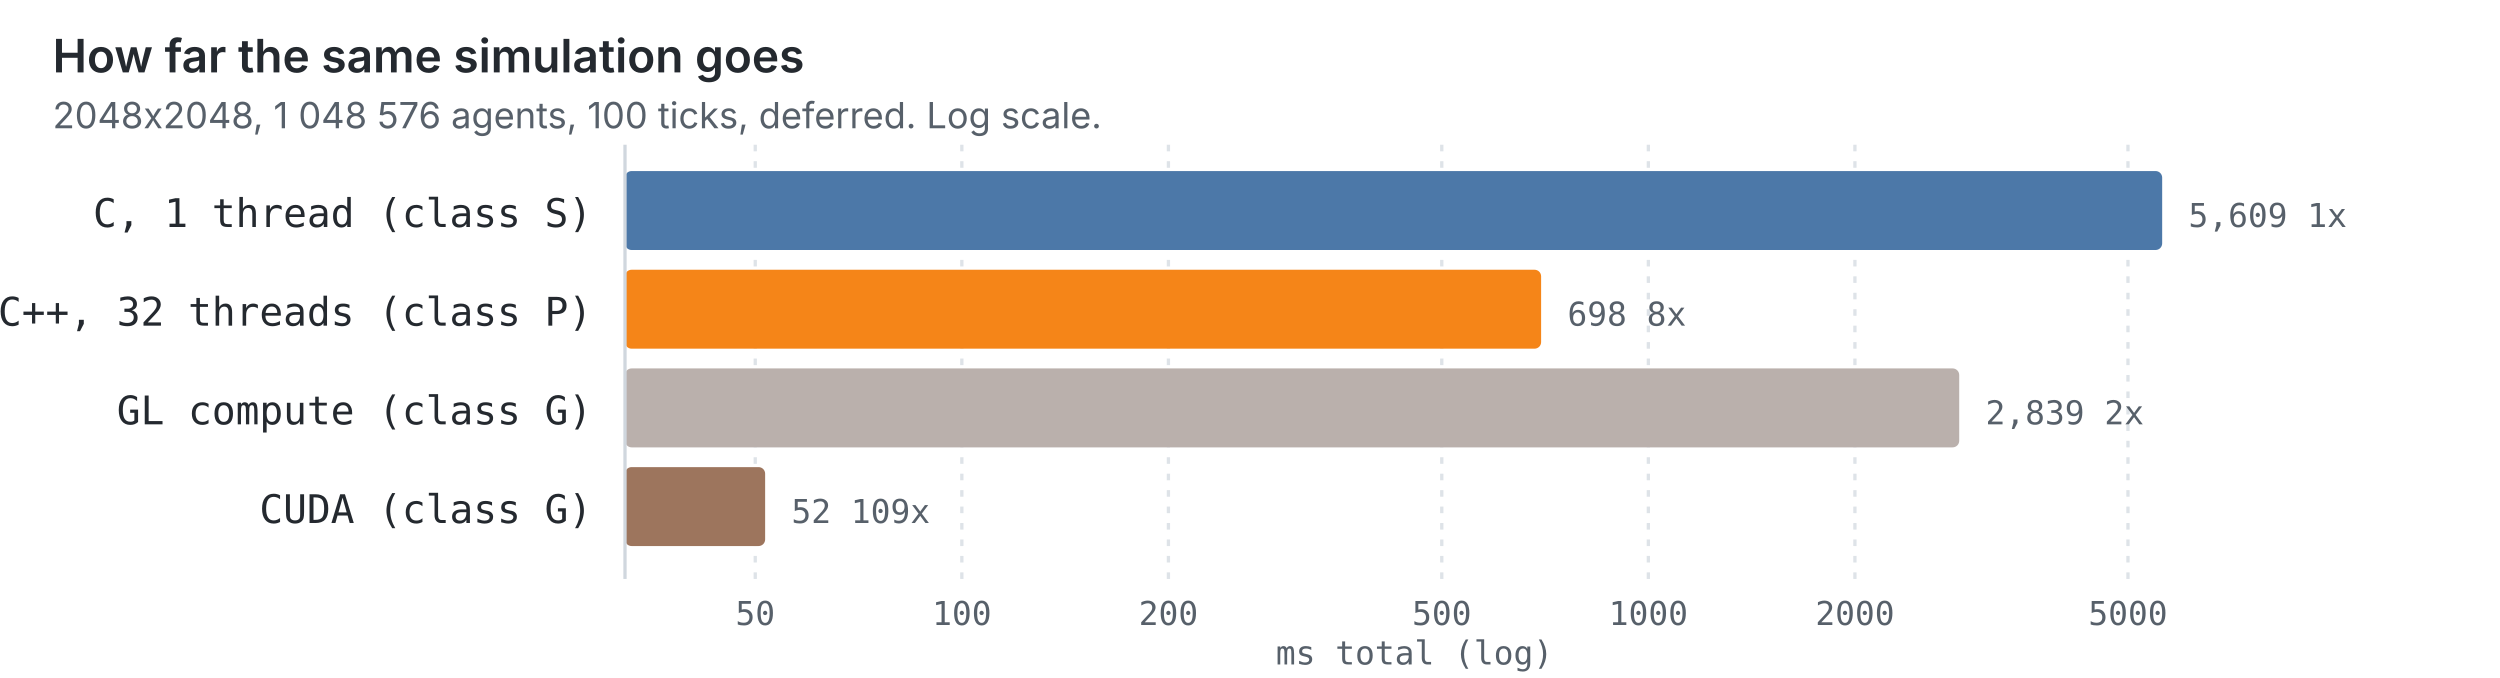
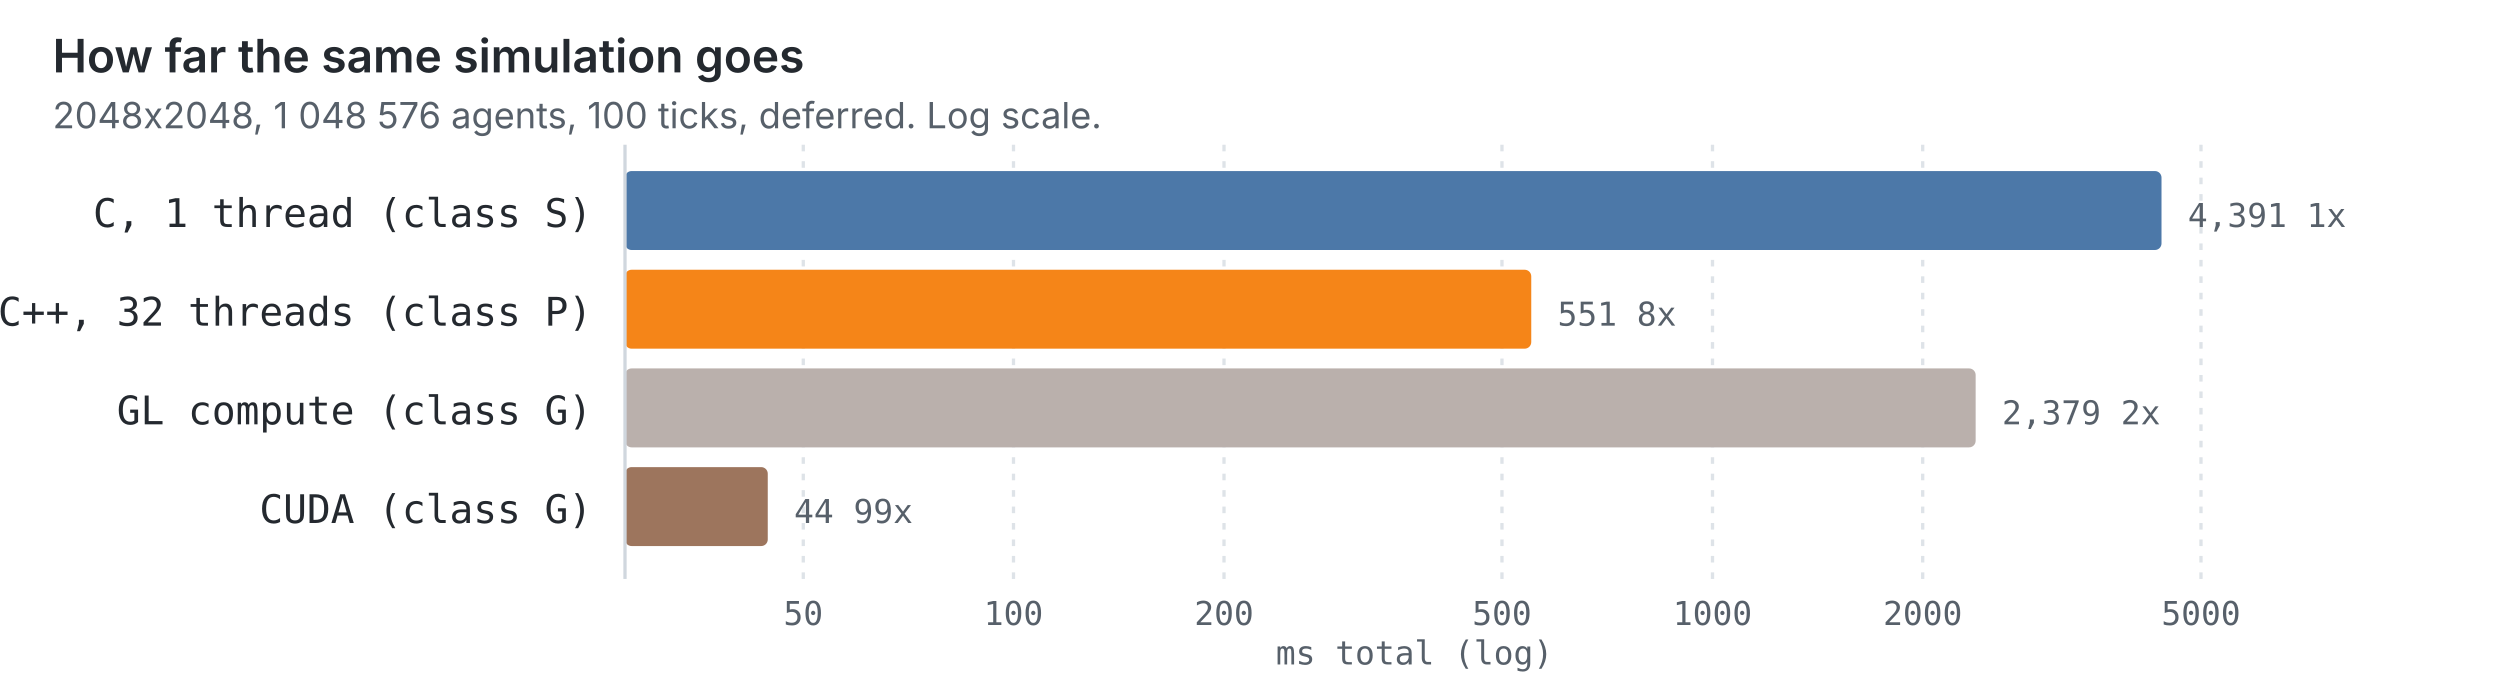
<svg xmlns="http://www.w3.org/2000/svg" viewBox="0 0 760 206" width="760" height="206" role="img" aria-label="How far the same simulation goes">
  <style>
    .bg    { fill: none; }
    .lbl   { fill: #24292f; font: 12px ui-monospace, "SF Mono", Menlo, monospace; }
    .lbl-s { fill: #57606a; font: 10px ui-monospace, "SF Mono", Menlo, monospace; }
    .ttl   { fill: #24292f; font: 600 14px -apple-system, "Segoe UI", sans-serif; }
    .sub   { fill: #57606a; font: 11px -apple-system, "Segoe UI", sans-serif; }
    .axis  { stroke: #d0d7de; stroke-width: 1; }
    .grid  { stroke: #d0d7de; stroke-width: 1; stroke-dasharray: 2 3; opacity: .7; }
    @media (prefers-color-scheme: dark) {
      .lbl   { fill: #e6edf3; }
      .lbl-s { fill: #9198a1; }
      .ttl   { fill: #e6edf3; }
      .sub   { fill: #9198a1; }
      .axis  { stroke: #3d444d; }
      .grid  { stroke: #3d444d; }
    }
  </style>
  <text x="16" y="22" class="ttl">How far the same simulation goes</text>
  <text x="16" y="39" class="sub">2048x2048, 1 048 576 agents, 100 ticks, deferred. Log scale.</text>
-   <line x1="229.6" y1="44" x2="229.6" y2="176" class="grid" />
-   <text x="229.6" y="190" class="lbl-s" text-anchor="middle">50</text>
-   <line x1="292.4" y1="44" x2="292.4" y2="176" class="grid" />
-   <text x="292.4" y="190" class="lbl-s" text-anchor="middle">100</text>
-   <line x1="355.2" y1="44" x2="355.2" y2="176" class="grid" />
-   <text x="355.2" y="190" class="lbl-s" text-anchor="middle">200</text>
-   <line x1="438.3" y1="44" x2="438.3" y2="176" class="grid" />
-   <text x="438.3" y="190" class="lbl-s" text-anchor="middle">500</text>
-   <line x1="501.1" y1="44" x2="501.1" y2="176" class="grid" />
-   <text x="501.1" y="190" class="lbl-s" text-anchor="middle">1000</text>
-   <line x1="563.9" y1="44" x2="563.9" y2="176" class="grid" />
-   <text x="563.9" y="190" class="lbl-s" text-anchor="middle">2000</text>
-   <line x1="646.9" y1="44" x2="646.9" y2="176" class="grid" />
-   <text x="646.9" y="190" class="lbl-s" text-anchor="middle">5000</text>
+   <line x1="244.2" y1="44" x2="244.2" y2="176" class="grid" />
+   <text x="244.2" y="190" class="lbl-s" text-anchor="middle">50</text>
+   <line x1="308.1" y1="44" x2="308.1" y2="176" class="grid" />
+   <text x="308.1" y="190" class="lbl-s" text-anchor="middle">100</text>
+   <line x1="372.1" y1="44" x2="372.1" y2="176" class="grid" />
+   <text x="372.1" y="190" class="lbl-s" text-anchor="middle">200</text>
+   <line x1="456.6" y1="44" x2="456.6" y2="176" class="grid" />
+   <text x="456.6" y="190" class="lbl-s" text-anchor="middle">500</text>
+   <line x1="520.6" y1="44" x2="520.6" y2="176" class="grid" />
+   <text x="520.6" y="190" class="lbl-s" text-anchor="middle">1000</text>
+   <line x1="584.5" y1="44" x2="584.5" y2="176" class="grid" />
+   <text x="584.5" y="190" class="lbl-s" text-anchor="middle">2000</text>
+   <line x1="669.1" y1="44" x2="669.1" y2="176" class="grid" />
+   <text x="669.1" y="190" class="lbl-s" text-anchor="middle">5000</text>
  <text x="430" y="202" class="lbl-s" text-anchor="middle">ms total (log)</text>
  <text x="180" y="69" class="lbl" text-anchor="end">C, 1 thread (class S)</text>
-   <rect x="190" y="52" width="467.3" height="24" rx="2" fill="#4c78a8" />
-   <text x="665.3" y="69" class="lbl-s">5,609  1x</text>
+   <rect x="190" y="52" width="467.1" height="24" rx="2" fill="#4c78a8" />
+   <text x="665.1" y="69" class="lbl-s">4,391  1x</text>
  <text x="180" y="99" class="lbl" text-anchor="end">C++, 32 threads (class P)</text>
-   <rect x="190" y="82" width="278.5" height="24" rx="2" fill="#f58518" />
-   <text x="476.5" y="99" class="lbl-s">698  8x</text>
+   <rect x="190" y="82" width="275.5" height="24" rx="2" fill="#f58518" />
+   <text x="473.5" y="99" class="lbl-s">551  8x</text>
  <text x="180" y="129" class="lbl" text-anchor="end">GL compute (class G)</text>
-   <rect x="190" y="112" width="405.6" height="24" rx="2" fill="#bab0ac" />
-   <text x="603.6" y="129" class="lbl-s">2,839  2x</text>
+   <rect x="190" y="112" width="410.6" height="24" rx="2" fill="#bab0ac" />
+   <text x="608.6" y="129" class="lbl-s">2,379  2x</text>
  <text x="180" y="159" class="lbl" text-anchor="end">CUDA (class G)</text>
-   <rect x="190" y="142" width="42.6" height="24" rx="2" fill="#9d755d" />
-   <text x="240.6" y="159" class="lbl-s">52  109x</text>
+   <rect x="190" y="142" width="43.4" height="24" rx="2" fill="#9d755d" />
+   <text x="241.4" y="159" class="lbl-s">44  99x</text>
  <line x1="190" y1="44" x2="190" y2="176" class="axis" />
</svg>
